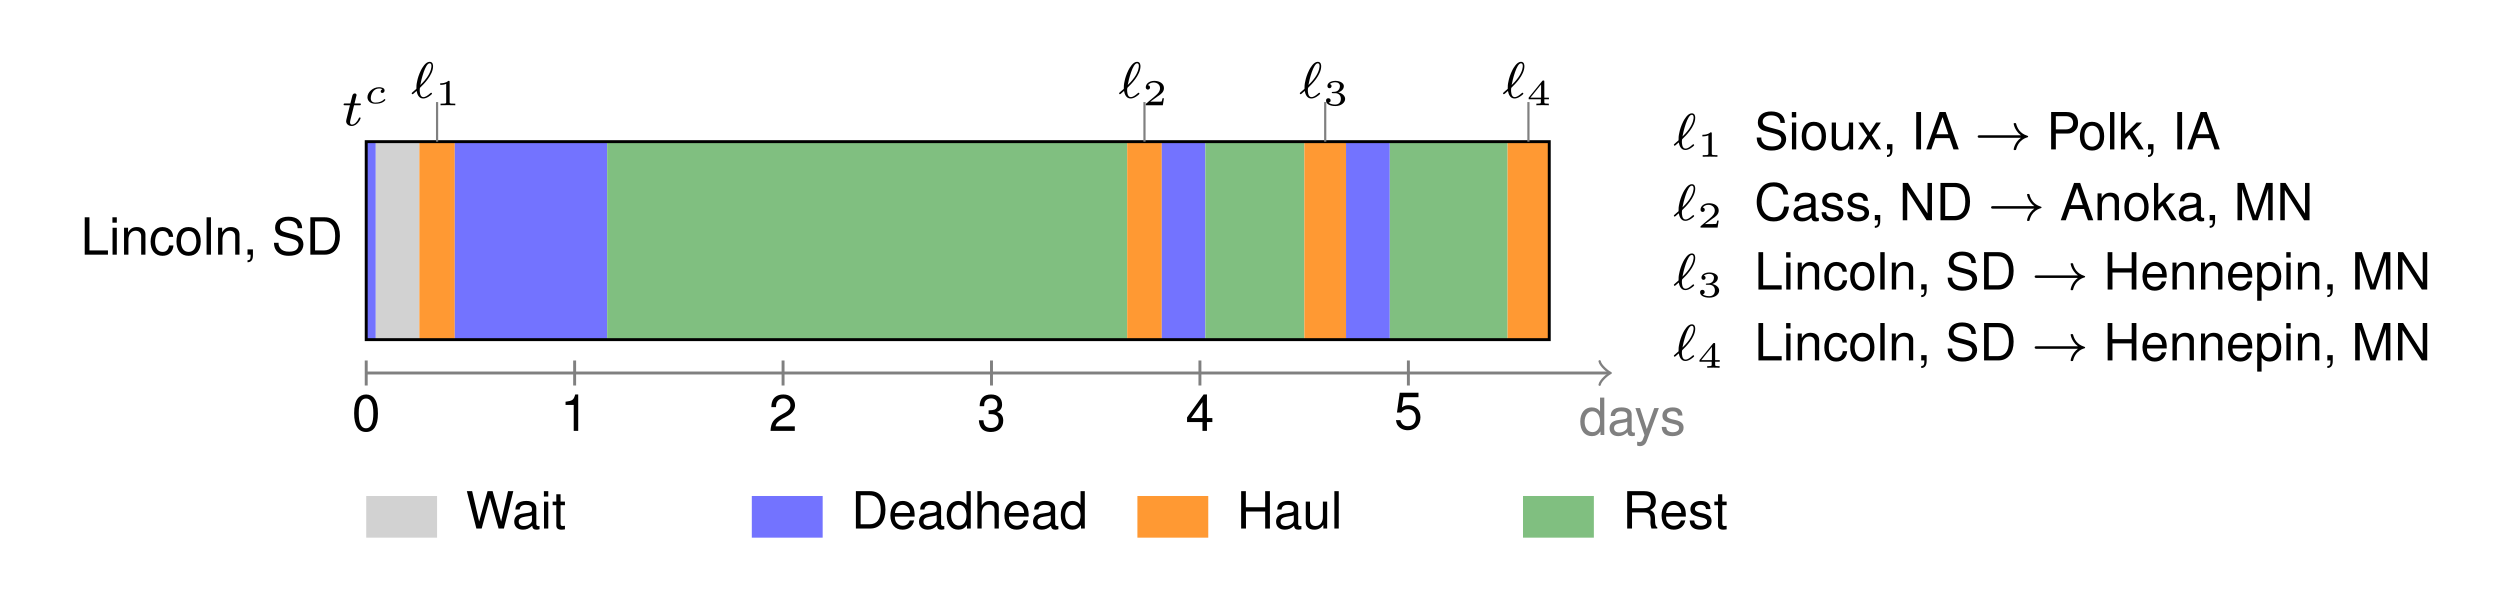
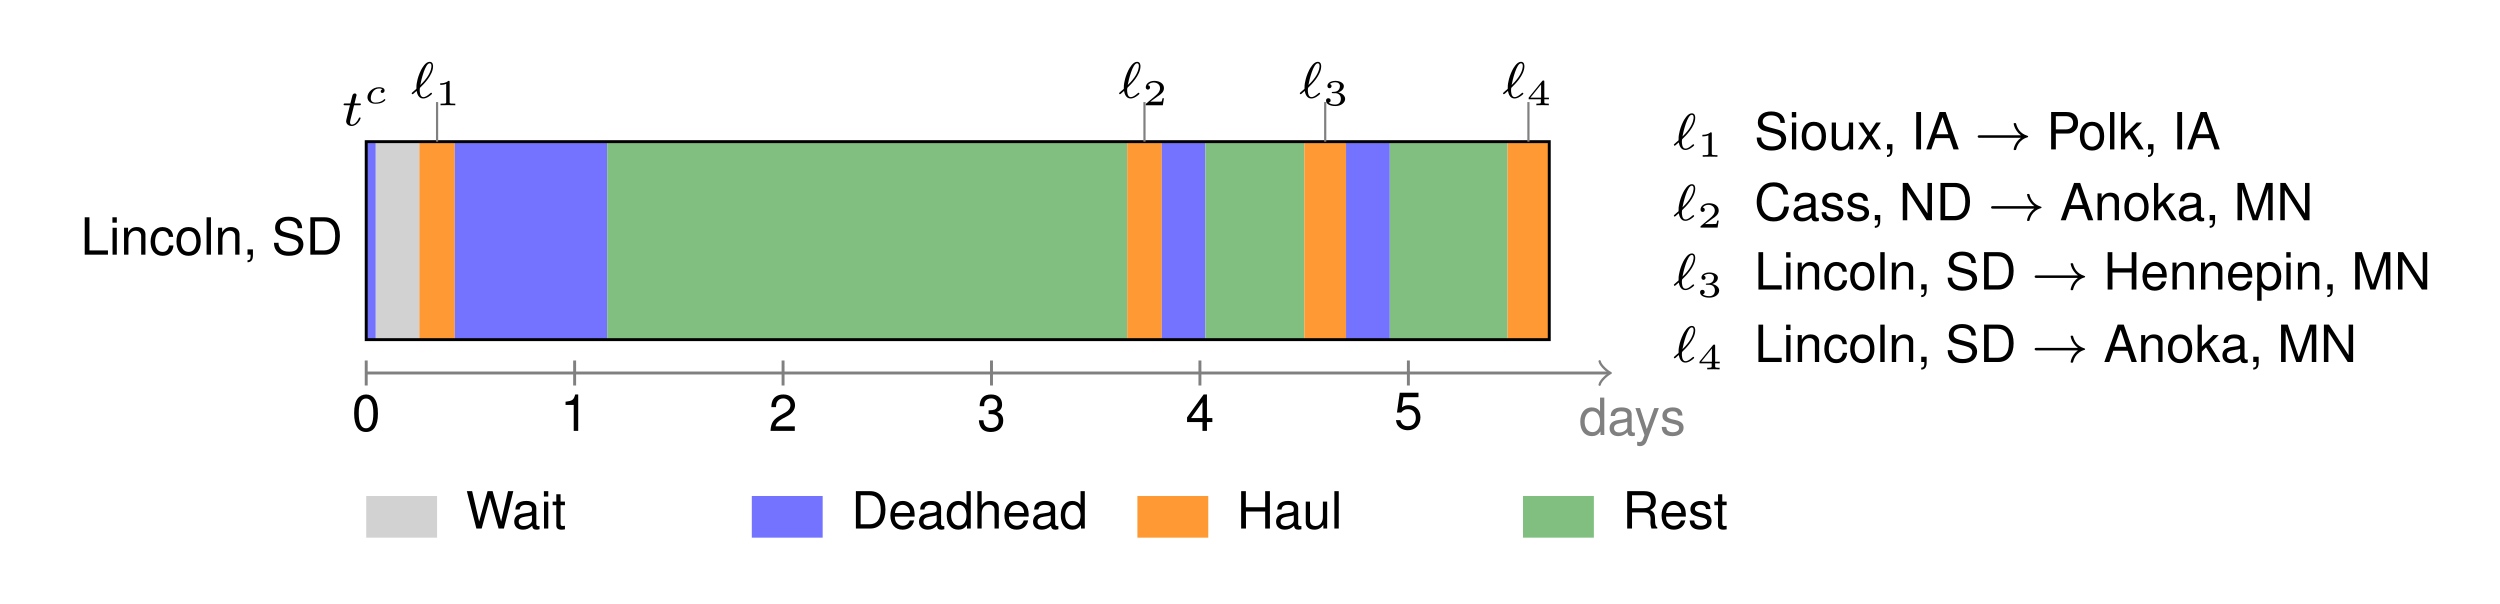
<svg xmlns="http://www.w3.org/2000/svg" xmlns:xlink="http://www.w3.org/1999/xlink" width="339.597pt" height="81.917pt" viewBox="0 0 339.597 81.917">
  <defs>
    <g>
      <g id="glyph-0-0">
        <path d="M 3.453 -5.078 L 2.875 -5.078 L 2.875 -3.188 C 2.625 -3.562 2.234 -3.75 1.75 -3.75 C 0.797 -3.75 0.188 -3 0.188 -1.828 C 0.188 -0.594 0.781 0.156 1.766 0.156 C 2.266 0.156 2.625 -0.031 2.938 -0.484 L 2.938 0 L 3.453 0 Z M 1.844 -3.219 C 2.469 -3.219 2.875 -2.656 2.875 -1.781 C 2.875 -0.938 2.469 -0.391 1.859 -0.391 C 1.219 -0.391 0.781 -0.953 0.781 -1.797 C 0.781 -2.641 1.219 -3.219 1.844 -3.219 Z M 1.844 -3.219 " />
      </g>
      <g id="glyph-0-1">
        <path d="M 3.734 -0.344 C 3.672 -0.328 3.641 -0.328 3.609 -0.328 C 3.406 -0.328 3.297 -0.438 3.297 -0.609 L 3.297 -2.766 C 3.297 -3.406 2.812 -3.75 1.922 -3.75 C 1.391 -3.75 0.953 -3.609 0.703 -3.328 C 0.531 -3.141 0.469 -2.938 0.453 -2.578 L 1.031 -2.578 C 1.094 -3.016 1.359 -3.219 1.891 -3.219 C 2.422 -3.219 2.703 -3.031 2.703 -2.672 L 2.703 -2.516 C 2.703 -2.281 2.562 -2.172 2.109 -2.125 C 1.281 -2.016 1.156 -1.984 0.938 -1.891 C 0.516 -1.719 0.297 -1.391 0.297 -0.922 C 0.297 -0.266 0.75 0.156 1.484 0.156 C 1.953 0.156 2.328 0 2.734 -0.375 C 2.781 0 2.953 0.156 3.328 0.156 C 3.453 0.156 3.547 0.141 3.734 0.094 Z M 2.703 -1.156 C 2.703 -0.953 2.656 -0.844 2.484 -0.672 C 2.25 -0.453 1.953 -0.344 1.609 -0.344 C 1.156 -0.344 0.906 -0.562 0.906 -0.938 C 0.906 -1.312 1.156 -1.516 1.781 -1.609 C 2.391 -1.688 2.516 -1.719 2.703 -1.812 Z M 2.703 -1.156 " />
      </g>
      <g id="glyph-0-2">
        <path d="M 2.703 -3.656 L 1.688 -0.812 L 0.766 -3.656 L 0.141 -3.656 L 1.375 0.016 L 1.156 0.594 C 1.062 0.844 0.922 0.953 0.688 0.953 C 0.594 0.953 0.5 0.938 0.375 0.906 L 0.375 1.422 C 0.5 1.484 0.609 1.516 0.766 1.516 C 0.953 1.516 1.156 1.453 1.312 1.344 C 1.484 1.219 1.594 1.062 1.703 0.766 L 3.328 -3.656 Z M 2.703 -3.656 " />
      </g>
      <g id="glyph-0-3">
        <path d="M 3.047 -2.641 C 3.047 -3.359 2.578 -3.75 1.734 -3.75 C 0.875 -3.75 0.328 -3.312 0.328 -2.641 C 0.328 -2.062 0.625 -1.797 1.484 -1.594 L 2.031 -1.453 C 2.438 -1.359 2.594 -1.219 2.594 -0.953 C 2.594 -0.609 2.25 -0.375 1.734 -0.375 C 1.422 -0.375 1.156 -0.469 1.016 -0.625 C 0.922 -0.719 0.891 -0.828 0.844 -1.094 L 0.234 -1.094 C 0.266 -0.25 0.734 0.156 1.688 0.156 C 2.609 0.156 3.203 -0.297 3.203 -1 C 3.203 -1.547 2.891 -1.844 2.172 -2.016 L 1.609 -2.141 C 1.141 -2.266 0.938 -2.406 0.938 -2.672 C 0.938 -3 1.234 -3.219 1.703 -3.219 C 2.172 -3.219 2.422 -3.016 2.438 -2.641 Z M 3.047 -2.641 " />
      </g>
      <g id="glyph-0-4">
        <path d="M 1.922 -4.938 C 1.453 -4.938 1.031 -4.734 0.781 -4.391 C 0.453 -3.969 0.297 -3.297 0.297 -2.391 C 0.297 -0.719 0.859 0.156 1.922 0.156 C 2.969 0.156 3.531 -0.719 3.531 -2.344 C 3.531 -3.312 3.375 -3.953 3.047 -4.391 C 2.797 -4.75 2.391 -4.938 1.922 -4.938 Z M 1.922 -4.391 C 2.578 -4.391 2.906 -3.734 2.906 -2.406 C 2.906 -1 2.578 -0.344 1.906 -0.344 C 1.25 -0.344 0.922 -1.031 0.922 -2.391 C 0.922 -3.734 1.25 -4.391 1.922 -4.391 Z M 1.922 -4.391 " />
      </g>
      <g id="glyph-0-5">
        <path d="M 1.812 -3.516 L 1.812 0 L 2.422 0 L 2.422 -4.938 L 2.016 -4.938 C 1.797 -4.188 1.656 -4.078 0.703 -3.953 L 0.703 -3.516 Z M 1.812 -3.516 " />
      </g>
      <g id="glyph-0-6">
        <path d="M 3.531 -0.609 L 0.922 -0.609 C 0.984 -1.016 1.219 -1.266 1.812 -1.625 L 2.516 -2 C 3.203 -2.375 3.562 -2.891 3.562 -3.484 C 3.562 -3.906 3.391 -4.281 3.094 -4.547 C 2.812 -4.812 2.453 -4.938 1.984 -4.938 C 1.359 -4.938 0.891 -4.719 0.609 -4.297 C 0.438 -4.031 0.359 -3.734 0.344 -3.219 L 0.969 -3.219 C 0.984 -3.562 1.031 -3.766 1.109 -3.922 C 1.266 -4.219 1.594 -4.406 1.953 -4.406 C 2.516 -4.406 2.938 -4 2.938 -3.484 C 2.938 -3.094 2.703 -2.75 2.266 -2.5 L 1.625 -2.141 C 0.594 -1.547 0.297 -1.094 0.234 0 L 3.531 0 Z M 3.531 -0.609 " />
      </g>
      <g id="glyph-0-7">
        <path d="M 1.547 -2.266 L 1.875 -2.266 C 2.547 -2.266 2.906 -1.969 2.906 -1.375 C 2.906 -0.75 2.516 -0.391 1.875 -0.391 C 1.203 -0.391 0.875 -0.719 0.844 -1.438 L 0.219 -1.438 C 0.25 -1.031 0.328 -0.781 0.438 -0.562 C 0.688 -0.078 1.172 0.156 1.859 0.156 C 2.875 0.156 3.531 -0.453 3.531 -1.375 C 3.531 -2 3.281 -2.359 2.688 -2.562 C 3.156 -2.734 3.375 -3.094 3.375 -3.578 C 3.375 -4.438 2.812 -4.938 1.875 -4.938 C 0.875 -4.938 0.344 -4.391 0.328 -3.344 L 0.938 -3.344 C 0.953 -3.641 0.969 -3.812 1.047 -3.969 C 1.188 -4.234 1.5 -4.406 1.875 -4.406 C 2.422 -4.406 2.75 -4.078 2.75 -3.562 C 2.75 -3.219 2.625 -3 2.359 -2.891 C 2.188 -2.828 1.969 -2.797 1.547 -2.781 Z M 1.547 -2.266 " />
      </g>
      <g id="glyph-0-8">
        <path d="M 2.281 -1.188 L 2.281 0 L 2.891 0 L 2.891 -1.188 L 3.625 -1.188 L 3.625 -1.734 L 2.891 -1.734 L 2.891 -4.938 L 2.438 -4.938 L 0.188 -1.828 L 0.188 -1.188 Z M 2.281 -1.734 L 0.734 -1.734 L 2.281 -3.891 Z M 2.281 -1.734 " />
      </g>
      <g id="glyph-0-9">
        <path d="M 3.312 -4.938 L 0.766 -4.938 L 0.391 -2.25 L 0.969 -2.25 C 1.25 -2.594 1.484 -2.703 1.875 -2.703 C 2.531 -2.703 2.953 -2.266 2.953 -1.531 C 2.953 -0.812 2.531 -0.391 1.875 -0.391 C 1.328 -0.391 1 -0.656 0.859 -1.219 L 0.25 -1.219 C 0.328 -0.812 0.391 -0.609 0.547 -0.438 C 0.828 -0.062 1.328 0.156 1.875 0.156 C 2.875 0.156 3.578 -0.562 3.578 -1.609 C 3.578 -2.578 2.922 -3.25 1.984 -3.25 C 1.625 -3.25 1.359 -3.156 1.062 -2.953 L 1.266 -4.328 L 3.312 -4.328 Z M 3.312 -4.938 " />
      </g>
      <g id="glyph-0-10">
        <path d="M 1.203 -5.078 L 0.562 -5.078 L 0.562 0 L 3.719 0 L 3.719 -0.578 L 1.203 -0.578 Z M 1.203 -5.078 " />
      </g>
      <g id="glyph-0-11">
        <path d="M 1.047 -3.656 L 0.469 -3.656 L 0.469 0 L 1.047 0 Z M 1.047 -5.078 L 0.453 -5.078 L 0.453 -4.344 L 1.047 -4.344 Z M 1.047 -5.078 " />
      </g>
      <g id="glyph-0-12">
        <path d="M 0.484 -3.656 L 0.484 0 L 1.078 0 L 1.078 -2.016 C 1.078 -2.766 1.469 -3.25 2.062 -3.25 C 2.516 -3.25 2.812 -2.969 2.812 -2.531 L 2.812 0 L 3.391 0 L 3.391 -2.766 C 3.391 -3.359 2.938 -3.75 2.234 -3.75 C 1.688 -3.75 1.344 -3.547 1.031 -3.031 L 1.031 -3.656 Z M 0.484 -3.656 " />
      </g>
      <g id="glyph-0-13">
        <path d="M 3.281 -2.422 C 3.25 -2.781 3.172 -3.016 3.031 -3.219 C 2.781 -3.547 2.344 -3.75 1.844 -3.75 C 0.859 -3.75 0.219 -2.969 0.219 -1.766 C 0.219 -0.578 0.844 0.156 1.828 0.156 C 2.703 0.156 3.25 -0.359 3.328 -1.25 L 2.734 -1.25 C 2.641 -0.672 2.344 -0.375 1.844 -0.375 C 1.203 -0.375 0.828 -0.906 0.828 -1.766 C 0.828 -2.672 1.203 -3.219 1.828 -3.219 C 2.328 -3.219 2.625 -2.938 2.703 -2.422 Z M 3.281 -2.422 " />
      </g>
      <g id="glyph-0-14">
        <path d="M 1.891 -3.75 C 0.875 -3.75 0.25 -3.031 0.25 -1.797 C 0.25 -0.578 0.859 0.156 1.906 0.156 C 2.922 0.156 3.547 -0.578 3.547 -1.766 C 3.547 -3.031 2.953 -3.75 1.891 -3.75 Z M 1.906 -3.219 C 2.562 -3.219 2.953 -2.688 2.953 -1.781 C 2.953 -0.922 2.547 -0.375 1.906 -0.375 C 1.25 -0.375 0.859 -0.906 0.859 -1.797 C 0.859 -2.672 1.25 -3.219 1.906 -3.219 Z M 1.906 -3.219 " />
      </g>
      <g id="glyph-0-15">
        <path d="M 1.062 -5.078 L 0.469 -5.078 L 0.469 0 L 1.062 0 Z M 1.062 -5.078 " />
      </g>
      <g id="glyph-0-16">
        <path d="M 0.609 -0.719 L 0.609 0 L 1.031 0 L 1.031 0.125 C 1.031 0.609 0.938 0.75 0.609 0.766 L 0.609 1.031 C 1.094 1.031 1.344 0.703 1.344 0.109 L 1.344 -0.719 Z M 0.609 -0.719 " />
      </g>
      <g id="glyph-0-17">
        <path d="M 4.156 -3.594 C 4.141 -4.578 3.469 -5.156 2.297 -5.156 C 1.172 -5.156 0.484 -4.594 0.484 -3.672 C 0.484 -3.047 0.812 -2.656 1.484 -2.484 L 2.75 -2.156 C 3.391 -1.984 3.672 -1.734 3.672 -1.328 C 3.672 -1.062 3.531 -0.781 3.312 -0.625 C 3.109 -0.484 2.797 -0.406 2.391 -0.406 C 1.828 -0.406 1.453 -0.547 1.219 -0.844 C 1.031 -1.062 0.938 -1.297 0.953 -1.609 L 0.328 -1.609 C 0.344 -1.156 0.438 -0.844 0.641 -0.562 C 0.984 -0.094 1.562 0.156 2.344 0.156 C 2.953 0.156 3.438 0.016 3.766 -0.234 C 4.109 -0.5 4.328 -0.953 4.328 -1.391 C 4.328 -2.016 3.938 -2.484 3.25 -2.672 L 1.969 -3.016 C 1.359 -3.172 1.141 -3.375 1.141 -3.766 C 1.141 -4.281 1.594 -4.625 2.266 -4.625 C 3.078 -4.625 3.531 -4.25 3.547 -3.594 Z M 4.156 -3.594 " />
      </g>
      <g id="glyph-0-18">
        <path d="M 0.625 0 L 2.578 0 C 3.859 0 4.641 -0.969 4.641 -2.547 C 4.641 -4.125 3.875 -5.078 2.578 -5.078 L 0.625 -5.078 Z M 1.266 -0.578 L 1.266 -4.516 L 2.469 -4.516 C 3.469 -4.516 4 -3.828 4 -2.531 C 4 -1.25 3.469 -0.578 2.469 -0.578 Z M 1.266 -0.578 " />
      </g>
      <g id="glyph-0-19">
        <path d="M 3.359 0 L 3.359 -3.656 L 2.781 -3.656 L 2.781 -1.578 C 2.781 -0.844 2.391 -0.344 1.781 -0.344 C 1.328 -0.344 1.031 -0.625 1.031 -1.062 L 1.031 -3.656 L 0.453 -3.656 L 0.453 -0.844 C 0.453 -0.234 0.906 0.156 1.609 0.156 C 2.156 0.156 2.5 -0.031 2.844 -0.516 L 2.844 0 Z M 3.359 0 " />
      </g>
      <g id="glyph-0-20">
        <path d="M 2.031 -1.891 L 3.266 -3.656 L 2.609 -3.656 L 1.734 -2.328 L 0.844 -3.656 L 0.188 -3.656 L 1.406 -1.859 L 0.125 0 L 0.781 0 L 1.703 -1.406 L 2.625 0 L 3.297 0 Z M 2.031 -1.891 " />
      </g>
      <g id="glyph-0-21">
        <path d="M 1.359 -5.078 L 0.703 -5.078 L 0.703 0 L 1.359 0 Z M 1.359 -5.078 " />
      </g>
      <g id="glyph-0-22">
        <path d="M 3.297 -1.531 L 3.828 0 L 4.547 0 L 2.766 -5.078 L 1.938 -5.078 L 0.125 0 L 0.812 0 L 1.344 -1.531 Z M 3.125 -2.062 L 1.5 -2.062 L 2.344 -4.391 Z M 3.125 -2.062 " />
      </g>
      <g id="glyph-0-23">
        <path d="M 1.281 -2.156 L 2.875 -2.156 C 3.281 -2.156 3.594 -2.266 3.859 -2.516 C 4.172 -2.797 4.297 -3.125 4.297 -3.594 C 4.297 -4.547 3.734 -5.078 2.734 -5.078 L 0.641 -5.078 L 0.641 0 L 1.281 0 Z M 1.281 -2.719 L 1.281 -4.516 L 2.641 -4.516 C 3.25 -4.516 3.625 -4.172 3.625 -3.609 C 3.625 -3.062 3.25 -2.719 2.641 -2.719 Z M 1.281 -2.719 " />
      </g>
      <g id="glyph-0-24">
        <path d="M 0.984 -5.078 L 0.406 -5.078 L 0.406 0 L 0.984 0 L 0.984 -1.422 L 1.547 -1.984 L 2.781 0 L 3.5 0 L 2 -2.391 L 3.281 -3.656 L 2.531 -3.656 L 0.984 -2.109 Z M 0.984 -5.078 " />
      </g>
      <g id="glyph-0-25">
        <path d="M 4.609 -3.5 C 4.406 -4.625 3.766 -5.156 2.656 -5.156 C 1.969 -5.156 1.422 -4.953 1.047 -4.531 C 0.578 -4.031 0.328 -3.297 0.328 -2.484 C 0.328 -1.641 0.594 -0.922 1.078 -0.438 C 1.469 -0.031 1.969 0.156 2.625 0.156 C 3.875 0.156 4.562 -0.516 4.719 -1.859 L 4.047 -1.859 C 4 -1.5 3.922 -1.266 3.812 -1.062 C 3.609 -0.641 3.172 -0.406 2.641 -0.406 C 1.625 -0.406 0.984 -1.219 0.984 -2.484 C 0.984 -3.797 1.594 -4.594 2.578 -4.594 C 2.984 -4.594 3.375 -4.469 3.578 -4.266 C 3.766 -4.094 3.875 -3.875 3.953 -3.5 Z M 4.609 -3.5 " />
      </g>
      <g id="glyph-0-26">
        <path d="M 4.5 -5.078 L 3.891 -5.078 L 3.891 -0.922 L 1.234 -5.078 L 0.531 -5.078 L 0.531 0 L 1.141 0 L 1.141 -4.125 L 3.766 0 L 4.5 0 Z M 4.5 -5.078 " />
      </g>
      <g id="glyph-0-27">
        <path d="M 3.266 0 L 4.688 -4.266 L 4.688 0 L 5.297 0 L 5.297 -5.078 L 4.406 -5.078 L 2.922 -0.656 L 1.422 -5.078 L 0.516 -5.078 L 0.516 0 L 1.141 0 L 1.141 -4.266 L 2.578 0 Z M 3.266 0 " />
      </g>
      <g id="glyph-0-28">
        <path d="M 3.844 -2.312 L 3.844 0 L 4.484 0 L 4.484 -5.078 L 3.844 -5.078 L 3.844 -2.891 L 1.219 -2.891 L 1.219 -5.078 L 0.578 -5.078 L 0.578 0 L 1.234 0 L 1.234 -2.312 Z M 3.844 -2.312 " />
      </g>
      <g id="glyph-0-29">
        <path d="M 3.578 -1.625 C 3.578 -2.188 3.531 -2.516 3.422 -2.797 C 3.188 -3.391 2.641 -3.75 1.953 -3.75 C 0.938 -3.75 0.281 -2.969 0.281 -1.781 C 0.281 -0.578 0.906 0.156 1.938 0.156 C 2.781 0.156 3.359 -0.312 3.5 -1.109 L 2.906 -1.109 C 2.75 -0.625 2.422 -0.375 1.953 -0.375 C 1.594 -0.375 1.281 -0.547 1.078 -0.844 C 0.938 -1.062 0.891 -1.266 0.891 -1.625 Z M 0.906 -2.109 C 0.953 -2.781 1.359 -3.219 1.938 -3.219 C 2.516 -3.219 2.953 -2.75 2.953 -2.141 C 2.953 -2.125 2.953 -2.125 2.953 -2.109 Z M 0.906 -2.109 " />
      </g>
      <g id="glyph-0-30">
        <path d="M 0.375 1.516 L 0.969 1.516 L 0.969 -0.391 C 1.266 0 1.609 0.156 2.078 0.156 C 3.031 0.156 3.641 -0.594 3.641 -1.766 C 3.641 -2.984 3.047 -3.75 2.078 -3.75 C 1.578 -3.75 1.188 -3.531 0.906 -3.094 L 0.906 -3.656 L 0.375 -3.656 Z M 1.984 -3.219 C 2.625 -3.219 3.031 -2.641 3.031 -1.781 C 3.031 -0.953 2.609 -0.391 1.984 -0.391 C 1.359 -0.391 0.969 -0.938 0.969 -1.797 C 0.969 -2.656 1.359 -3.219 1.984 -3.219 Z M 1.984 -3.219 " />
      </g>
      <g id="glyph-0-31">
        <path d="M 5.188 0 L 6.469 -5.078 L 5.75 -5.078 L 4.812 -0.953 L 3.656 -5.078 L 2.969 -5.078 L 1.828 -0.953 L 0.875 -5.078 L 0.156 -5.078 L 1.453 0 L 2.172 0 L 3.297 -4.172 L 4.469 0 Z M 5.188 0 " />
      </g>
      <g id="glyph-0-32">
        <path d="M 1.766 -3.656 L 1.172 -3.656 L 1.172 -4.656 L 0.594 -4.656 L 0.594 -3.656 L 0.094 -3.656 L 0.094 -3.172 L 0.594 -3.172 L 0.594 -0.422 C 0.594 -0.047 0.844 0.156 1.297 0.156 C 1.438 0.156 1.578 0.141 1.766 0.109 L 1.766 -0.375 C 1.688 -0.359 1.609 -0.344 1.484 -0.344 C 1.234 -0.344 1.172 -0.422 1.172 -0.672 L 1.172 -3.172 L 1.766 -3.172 Z M 1.766 -3.656 " />
      </g>
      <g id="glyph-0-33">
        <path d="M 0.484 -5.078 L 0.484 0 L 1.062 0 L 1.062 -2.016 C 1.062 -2.766 1.453 -3.25 2.062 -3.25 C 2.25 -3.25 2.438 -3.188 2.578 -3.078 C 2.734 -2.969 2.812 -2.781 2.812 -2.531 L 2.812 0 L 3.391 0 L 3.391 -2.766 C 3.391 -3.375 2.953 -3.75 2.234 -3.75 C 1.719 -3.75 1.406 -3.594 1.062 -3.156 L 1.062 -5.078 Z M 0.484 -5.078 " />
      </g>
      <g id="glyph-0-34">
        <path d="M 1.297 -2.188 L 2.969 -2.188 C 3.547 -2.188 3.812 -1.906 3.812 -1.281 L 3.797 -0.828 C 3.797 -0.516 3.859 -0.203 3.938 0 L 4.734 0 L 4.734 -0.156 C 4.484 -0.328 4.438 -0.516 4.422 -1.188 C 4.422 -2.016 4.281 -2.266 3.734 -2.516 C 4.312 -2.781 4.531 -3.141 4.531 -3.719 C 4.531 -4.594 3.984 -5.078 2.984 -5.078 L 0.641 -5.078 L 0.641 0 L 1.297 0 Z M 1.297 -2.766 L 1.297 -4.516 L 2.859 -4.516 C 3.219 -4.516 3.438 -4.453 3.594 -4.312 C 3.766 -4.172 3.859 -3.938 3.859 -3.625 C 3.859 -3.031 3.547 -2.766 2.859 -2.766 Z M 1.297 -2.766 " />
      </g>
      <g id="glyph-1-0">
        <path d="M 1.719 -2.75 L 2.422 -2.75 C 2.562 -2.75 2.641 -2.75 2.641 -2.906 C 2.641 -3 2.562 -3 2.438 -3 L 1.781 -3 L 2.031 -4.031 C 2.047 -4.062 2.062 -4.109 2.062 -4.125 C 2.062 -4.266 1.953 -4.359 1.812 -4.359 C 1.641 -4.359 1.547 -4.234 1.484 -4.062 C 1.438 -3.875 1.531 -4.219 1.219 -3 L 0.516 -3 C 0.391 -3 0.297 -3 0.297 -2.844 C 0.297 -2.75 0.375 -2.75 0.5 -2.75 L 1.156 -2.75 L 0.75 -1.109 C 0.703 -0.938 0.641 -0.688 0.641 -0.594 C 0.641 -0.188 1 0.062 1.391 0.062 C 2.172 0.062 2.609 -0.906 2.609 -1 C 2.609 -1.094 2.516 -1.094 2.5 -1.094 C 2.406 -1.094 2.406 -1.078 2.344 -0.953 C 2.156 -0.516 1.797 -0.125 1.422 -0.125 C 1.266 -0.125 1.172 -0.219 1.172 -0.469 C 1.172 -0.531 1.203 -0.688 1.219 -0.75 Z M 1.719 -2.75 " />
      </g>
      <g id="glyph-1-1">
        <path d="M 0.828 -0.953 C 0.906 -0.5 1.125 0.078 1.719 0.078 C 1.938 0.078 2.188 0 2.453 -0.172 C 2.562 -0.234 2.922 -0.5 2.922 -0.578 C 2.922 -0.625 2.875 -0.703 2.812 -0.703 C 2.781 -0.703 2.766 -0.703 2.656 -0.609 C 2.359 -0.344 2.047 -0.109 1.734 -0.109 C 1.25 -0.109 1.25 -0.922 1.25 -1.062 C 1.25 -1.156 1.25 -1.156 1.266 -1.297 C 1.281 -1.359 1.281 -1.375 1.359 -1.453 C 1.734 -1.812 3.062 -3.094 3.062 -4.297 C 3.062 -4.406 3.062 -4.906 2.594 -4.906 C 2.016 -4.906 1.547 -4 1.438 -3.797 C 1.141 -3.203 0.969 -2.641 0.906 -2.281 C 0.797 -1.812 0.797 -1.578 0.797 -1.234 C 0.75 -1.188 0.344 -0.828 0.281 -0.781 C 0.172 -0.672 0.156 -0.672 0.156 -0.625 C 0.156 -0.578 0.219 -0.5 0.281 -0.5 C 0.328 -0.5 0.516 -0.672 0.562 -0.719 Z M 1.328 -1.75 C 1.453 -2.453 2 -4.703 2.594 -4.703 C 2.75 -4.703 2.844 -4.594 2.844 -4.344 C 2.844 -4.266 2.844 -3.641 2.234 -2.781 C 1.875 -2.281 1.5 -1.906 1.328 -1.75 Z M 1.328 -1.75 " />
      </g>
      <g id="glyph-2-0">
        <path d="M 2.562 -1.922 C 2.469 -1.891 2.328 -1.781 2.328 -1.625 C 2.328 -1.484 2.422 -1.422 2.547 -1.422 C 2.672 -1.422 2.859 -1.516 2.859 -1.766 C 2.859 -2.125 2.375 -2.203 2.109 -2.203 C 1.266 -2.203 0.531 -1.516 0.531 -0.844 C 0.531 -0.422 0.844 0.047 1.594 0.047 C 1.688 0.047 2.094 0.047 2.422 -0.078 C 2.766 -0.203 2.969 -0.438 2.969 -0.484 C 2.969 -0.531 2.891 -0.594 2.859 -0.594 C 2.828 -0.594 2.828 -0.594 2.75 -0.516 C 2.516 -0.266 2.109 -0.109 1.609 -0.109 C 1.188 -0.109 0.984 -0.344 0.984 -0.688 C 0.984 -1.203 1.312 -2.031 2.109 -2.031 C 2.156 -2.031 2.406 -2.031 2.562 -1.922 Z M 2.562 -1.922 " />
      </g>
      <g id="glyph-3-0">
        <path d="M 1.984 -3.156 C 1.984 -3.312 1.969 -3.312 1.797 -3.312 C 1.453 -2.984 0.891 -2.984 0.797 -2.984 L 0.703 -2.984 L 0.703 -2.766 L 0.797 -2.766 C 0.906 -2.766 1.234 -2.781 1.516 -2.906 L 1.516 -0.422 C 1.516 -0.266 1.516 -0.219 1 -0.219 L 0.75 -0.219 L 0.75 0 C 1.016 -0.016 1.453 -0.016 1.75 -0.016 C 2.031 -0.016 2.484 -0.016 2.75 0 L 2.75 -0.219 L 2.5 -0.219 C 1.984 -0.219 1.984 -0.266 1.984 -0.422 Z M 1.984 -3.156 " />
      </g>
      <g id="glyph-3-1">
        <path d="M 2.922 -0.953 L 2.719 -0.953 C 2.703 -0.859 2.656 -0.562 2.578 -0.5 C 2.531 -0.484 2.109 -0.484 2.047 -0.484 L 1.062 -0.484 C 1.391 -0.719 1.766 -1 2.062 -1.203 C 2.516 -1.5 2.922 -1.797 2.922 -2.328 C 2.922 -2.953 2.328 -3.312 1.609 -3.312 C 0.938 -3.312 0.453 -2.922 0.453 -2.438 C 0.453 -2.172 0.672 -2.125 0.734 -2.125 C 0.875 -2.125 1.031 -2.219 1.031 -2.422 C 1.031 -2.609 0.906 -2.703 0.75 -2.719 C 0.891 -2.938 1.172 -3.094 1.516 -3.094 C 2 -3.094 2.391 -2.797 2.391 -2.312 C 2.391 -1.891 2.109 -1.578 1.719 -1.25 L 0.516 -0.234 C 0.469 -0.188 0.453 -0.188 0.453 -0.156 L 0.453 0 L 2.766 0 Z M 2.922 -0.953 " />
      </g>
      <g id="glyph-3-2">
        <path d="M 1.641 -1.641 C 2.094 -1.641 2.406 -1.359 2.406 -0.875 C 2.406 -0.359 2.094 -0.094 1.641 -0.094 C 1.594 -0.094 1 -0.094 0.75 -0.359 C 0.953 -0.375 1.016 -0.531 1.016 -0.656 C 1.016 -0.844 0.875 -0.953 0.703 -0.953 C 0.547 -0.953 0.391 -0.859 0.391 -0.641 C 0.391 -0.125 0.984 0.109 1.656 0.109 C 2.469 0.109 2.984 -0.375 2.984 -0.859 C 2.984 -1.266 2.625 -1.625 2.047 -1.75 C 2.641 -1.938 2.812 -2.328 2.812 -2.594 C 2.812 -3 2.297 -3.312 1.672 -3.312 C 1.062 -3.312 0.578 -3.047 0.578 -2.609 C 0.578 -2.375 0.766 -2.312 0.859 -2.312 C 1 -2.312 1.141 -2.422 1.141 -2.594 C 1.141 -2.703 1.078 -2.844 0.906 -2.875 C 1.109 -3.109 1.562 -3.125 1.656 -3.125 C 2.016 -3.125 2.281 -2.938 2.281 -2.594 C 2.281 -2.312 2.094 -1.859 1.562 -1.828 C 1.438 -1.828 1.406 -1.812 1.281 -1.812 C 1.234 -1.812 1.172 -1.797 1.172 -1.734 C 1.172 -1.641 1.219 -1.641 1.312 -1.641 Z M 1.641 -1.641 " />
      </g>
      <g id="glyph-3-3">
        <path d="M 3.062 -0.812 L 3.062 -1.031 L 2.438 -1.031 L 2.438 -3.219 C 2.438 -3.328 2.438 -3.359 2.312 -3.359 C 2.219 -3.359 2.203 -3.359 2.156 -3.297 L 0.312 -1.031 L 0.312 -0.812 L 1.969 -0.812 L 1.969 -0.422 C 1.969 -0.266 1.969 -0.219 1.531 -0.219 L 1.359 -0.219 L 1.359 0 C 1.594 -0.016 1.922 -0.016 2.203 -0.016 C 2.5 -0.016 2.812 -0.016 3.047 0 L 3.047 -0.219 L 2.875 -0.219 C 2.438 -0.219 2.438 -0.266 2.438 -0.422 L 2.438 -0.812 Z M 2 -2.828 L 2 -1.031 L 0.547 -1.031 Z M 2 -2.828 " />
      </g>
      <g id="glyph-4-0">
        <path d="M 6.406 -1.578 C 5.531 -0.938 5.422 -0.016 5.422 -0.016 C 5.422 0.094 5.484 0.094 5.578 0.094 C 5.703 0.094 5.734 0.094 5.766 -0.031 C 5.812 -0.203 5.922 -0.641 6.281 -1.031 C 6.688 -1.453 7.031 -1.562 7.328 -1.656 C 7.359 -1.672 7.391 -1.703 7.391 -1.734 C 7.391 -1.812 7.359 -1.828 7.266 -1.859 C 6.266 -2.172 5.906 -2.891 5.75 -3.5 C 5.734 -3.578 5.672 -3.578 5.578 -3.578 C 5.484 -3.578 5.422 -3.578 5.422 -3.484 C 5.422 -3.469 5.484 -3 5.828 -2.516 C 5.984 -2.281 6.188 -2.078 6.406 -1.922 L 0.812 -1.922 C 0.703 -1.922 0.531 -1.922 0.531 -1.75 C 0.531 -1.578 0.703 -1.578 0.812 -1.578 Z M 6.406 -1.578 " />
      </g>
    </g>
  </defs>
  <path fill-rule="nonzero" fill="rgb(45%, 45%, 100%)" fill-opacity="1" d="M 49.746 46.137 L 49.746 19.242 L 51.047 19.242 L 51.047 46.137 Z M 49.746 46.137 " />
  <path fill-rule="nonzero" fill="rgb(82.5%, 82.5%, 82.5%)" fill-opacity="1" d="M 51.047 46.137 L 51.047 19.242 L 56.965 19.242 L 56.965 46.137 Z M 51.047 46.137 " />
  <path fill-rule="nonzero" fill="rgb(100%, 59.999%, 20%)" fill-opacity="1" d="M 56.965 46.137 L 56.965 19.242 L 61.777 19.242 L 61.777 46.137 Z M 56.965 46.137 " />
  <path fill-rule="nonzero" fill="rgb(45%, 45%, 100%)" fill-opacity="1" d="M 61.777 46.137 L 61.777 19.242 L 82.477 19.242 L 82.477 46.137 Z M 61.777 46.137 " />
  <path fill-rule="nonzero" fill="rgb(50%, 75%, 50%)" fill-opacity="1" d="M 82.477 46.137 L 82.477 19.242 L 153.117 19.242 L 153.117 46.137 Z M 82.477 46.137 " />
  <path fill-rule="nonzero" fill="rgb(100%, 59.999%, 20%)" fill-opacity="1" d="M 153.117 46.137 L 153.117 19.242 L 157.816 19.242 L 157.816 46.137 Z M 153.117 46.137 " />
  <path fill-rule="nonzero" fill="rgb(45%, 45%, 100%)" fill-opacity="1" d="M 157.816 46.137 L 157.816 19.242 L 163.734 19.242 L 163.734 46.137 Z M 157.816 46.137 " />
  <path fill-rule="nonzero" fill="rgb(50%, 75%, 50%)" fill-opacity="1" d="M 163.734 46.137 L 163.734 19.242 L 177.184 19.242 L 177.184 46.137 Z M 163.734 46.137 " />
  <path fill-rule="nonzero" fill="rgb(100%, 59.999%, 20%)" fill-opacity="1" d="M 177.184 46.137 L 177.184 19.242 L 182.844 19.242 L 182.844 46.137 Z M 177.184 46.137 " />
  <path fill-rule="nonzero" fill="rgb(45%, 45%, 100%)" fill-opacity="1" d="M 182.844 46.137 L 182.844 19.242 L 188.789 19.242 L 188.789 46.137 Z M 182.844 46.137 " />
  <path fill-rule="nonzero" fill="rgb(50%, 75%, 50%)" fill-opacity="1" d="M 188.789 46.137 L 188.789 19.242 L 204.789 19.242 L 204.789 46.137 Z M 188.789 46.137 " />
  <path fill-rule="nonzero" fill="rgb(100%, 59.999%, 20%)" fill-opacity="1" d="M 204.789 46.137 L 204.789 19.242 L 210.449 19.242 L 210.449 46.137 Z M 204.789 46.137 " />
  <path fill="none" stroke-width="0.399" stroke-linecap="butt" stroke-linejoin="miter" stroke="rgb(0%, 0%, 0%)" stroke-opacity="1" stroke-miterlimit="10" d="M 0.001 0.002 L 0.001 26.928 L 160.895 26.928 L 160.895 0.002 Z M 0.001 0.002 " transform="matrix(0.998815, 0, 0, -0.998815, 49.74497, 46.13835)" />
  <path fill="none" stroke-width="0.399" stroke-linecap="butt" stroke-linejoin="miter" stroke="rgb(50.194%, 50.194%, 50.194%)" stroke-opacity="1" stroke-miterlimit="10" d="M 0.001 -4.535 L 168.944 -4.535 " transform="matrix(0.998815, 0, 0, -0.998815, 49.74497, 46.13835)" />
  <path fill="none" stroke-width="0.319" stroke-linecap="round" stroke-linejoin="round" stroke="rgb(50.194%, 50.194%, 50.194%)" stroke-opacity="1" stroke-miterlimit="10" d="M -1.195 1.592 C -1.098 0.998 0.001 0.098 0.299 0.001 C 0.001 -0.101 -1.098 -0.997 -1.195 -1.595 " transform="matrix(0.998815, 0, 0, -0.998815, 218.4869, 50.66856)" />
  <g fill="rgb(50.194%, 50.194%, 50.194%)" fill-opacity="1">
    <use xlink:href="#glyph-0-0" x="214.473" y="59.09" />
    <use xlink:href="#glyph-0-1" x="218.346" y="59.09" />
  </g>
  <g fill="rgb(50.194%, 50.194%, 50.194%)" fill-opacity="1">
    <use xlink:href="#glyph-0-2" x="222.01" y="59.09" />
    <use xlink:href="#glyph-0-3" x="225.493" y="59.09" />
  </g>
  <path fill="none" stroke-width="0.399" stroke-linecap="butt" stroke-linejoin="miter" stroke="rgb(50.194%, 50.194%, 50.194%)" stroke-opacity="1" stroke-miterlimit="10" d="M 0.001 -2.834 L 0.001 -6.236 " transform="matrix(0.998815, 0, 0, -0.998815, 49.74497, 46.13835)" />
  <g fill="rgb(0%, 0%, 0%)" fill-opacity="1">
    <use xlink:href="#glyph-0-4" x="47.808" y="58.524" />
  </g>
  <path fill="none" stroke-width="0.399" stroke-linecap="butt" stroke-linejoin="miter" stroke="rgb(50.194%, 50.194%, 50.194%)" stroke-opacity="1" stroke-miterlimit="10" d="M 28.347 -2.834 L 28.347 -6.236 " transform="matrix(0.998815, 0, 0, -0.998815, 49.74497, 46.13835)" />
  <g fill="rgb(0%, 0%, 0%)" fill-opacity="1">
    <use xlink:href="#glyph-0-5" x="76.121" y="58.524" />
  </g>
  <path fill="none" stroke-width="0.399" stroke-linecap="butt" stroke-linejoin="miter" stroke="rgb(50.194%, 50.194%, 50.194%)" stroke-opacity="1" stroke-miterlimit="10" d="M 56.693 -2.834 L 56.693 -6.236 " transform="matrix(0.998815, 0, 0, -0.998815, 49.74497, 46.13835)" />
  <g fill="rgb(0%, 0%, 0%)" fill-opacity="1">
    <use xlink:href="#glyph-0-6" x="104.434" y="58.524" />
  </g>
  <path fill="none" stroke-width="0.399" stroke-linecap="butt" stroke-linejoin="miter" stroke="rgb(50.194%, 50.194%, 50.194%)" stroke-opacity="1" stroke-miterlimit="10" d="M 85.039 -2.834 L 85.039 -6.236 " transform="matrix(0.998815, 0, 0, -0.998815, 49.74497, 46.13835)" />
  <g fill="rgb(0%, 0%, 0%)" fill-opacity="1">
    <use xlink:href="#glyph-0-7" x="132.746" y="58.524" />
  </g>
  <path fill="none" stroke-width="0.399" stroke-linecap="butt" stroke-linejoin="miter" stroke="rgb(50.194%, 50.194%, 50.194%)" stroke-opacity="1" stroke-miterlimit="10" d="M 113.386 -2.834 L 113.386 -6.236 " transform="matrix(0.998815, 0, 0, -0.998815, 49.74497, 46.13835)" />
  <g fill="rgb(0%, 0%, 0%)" fill-opacity="1">
    <use xlink:href="#glyph-0-8" x="161.06" y="58.524" />
  </g>
  <path fill="none" stroke-width="0.399" stroke-linecap="butt" stroke-linejoin="miter" stroke="rgb(50.194%, 50.194%, 50.194%)" stroke-opacity="1" stroke-miterlimit="10" d="M 141.736 -2.834 L 141.736 -6.236 " transform="matrix(0.998815, 0, 0, -0.998815, 49.74497, 46.13835)" />
  <g fill="rgb(0%, 0%, 0%)" fill-opacity="1">
    <use xlink:href="#glyph-0-9" x="189.372" y="58.287" />
  </g>
  <g fill="rgb(0%, 0%, 0%)" fill-opacity="1">
    <use xlink:href="#glyph-1-0" x="46.377" y="17.052" />
  </g>
  <g fill="rgb(0%, 0%, 0%)" fill-opacity="1">
    <use xlink:href="#glyph-2-0" x="49.383" y="14.048" />
  </g>
  <g fill="rgb(0%, 0%, 0%)" fill-opacity="1">
    <use xlink:href="#glyph-0-10" x="10.946" y="34.594" />
    <use xlink:href="#glyph-0-11" x="14.819" y="34.594" />
    <use xlink:href="#glyph-0-12" x="16.365" y="34.594" />
    <use xlink:href="#glyph-0-13" x="20.238" y="34.594" />
    <use xlink:href="#glyph-0-14" x="23.721" y="34.594" />
    <use xlink:href="#glyph-0-15" x="27.594" y="34.594" />
    <use xlink:href="#glyph-0-12" x="29.14" y="34.594" />
    <use xlink:href="#glyph-0-16" x="33.013" y="34.594" />
  </g>
  <g fill="rgb(0%, 0%, 0%)" fill-opacity="1">
    <use xlink:href="#glyph-0-17" x="36.886" y="34.594" />
    <use xlink:href="#glyph-0-18" x="41.532" y="34.594" />
  </g>
  <g fill="rgb(0%, 0%, 0%)" fill-opacity="1">
    <use xlink:href="#glyph-1-1" x="227.214" y="20.296" />
  </g>
  <g fill="rgb(0%, 0%, 0%)" fill-opacity="1">
    <use xlink:href="#glyph-3-0" x="230.545" y="21.291" />
  </g>
  <g fill="rgb(0%, 0%, 0%)" fill-opacity="1">
    <use xlink:href="#glyph-0-17" x="238.301" y="20.296" />
    <use xlink:href="#glyph-0-11" x="242.947" y="20.296" />
    <use xlink:href="#glyph-0-14" x="244.494" y="20.296" />
    <use xlink:href="#glyph-0-19" x="248.366" y="20.296" />
    <use xlink:href="#glyph-0-20" x="252.239" y="20.296" />
    <use xlink:href="#glyph-0-16" x="255.722" y="20.296" />
  </g>
  <g fill="rgb(0%, 0%, 0%)" fill-opacity="1">
    <use xlink:href="#glyph-0-21" x="259.595" y="20.296" />
    <use xlink:href="#glyph-0-22" x="261.531" y="20.296" />
  </g>
  <g fill="rgb(0%, 0%, 0%)" fill-opacity="1">
    <use xlink:href="#glyph-4-0" x="268.114" y="20.296" />
  </g>
  <g fill="rgb(0%, 0%, 0%)" fill-opacity="1">
    <use xlink:href="#glyph-0-23" x="277.983" y="20.296" />
  </g>
  <g fill="rgb(0%, 0%, 0%)" fill-opacity="1">
    <use xlink:href="#glyph-0-14" x="282.281" y="20.296" />
    <use xlink:href="#glyph-0-15" x="286.154" y="20.296" />
    <use xlink:href="#glyph-0-24" x="287.7" y="20.296" />
    <use xlink:href="#glyph-0-16" x="291.183" y="20.296" />
  </g>
  <g fill="rgb(0%, 0%, 0%)" fill-opacity="1">
    <use xlink:href="#glyph-0-21" x="295.056" y="20.296" />
    <use xlink:href="#glyph-0-22" x="296.992" y="20.296" />
  </g>
  <g fill="rgb(0%, 0%, 0%)" fill-opacity="1">
    <use xlink:href="#glyph-1-1" x="227.214" y="29.923" />
  </g>
  <g fill="rgb(0%, 0%, 0%)" fill-opacity="1">
    <use xlink:href="#glyph-3-1" x="230.545" y="30.917" />
  </g>
  <g fill="rgb(0%, 0%, 0%)" fill-opacity="1">
    <use xlink:href="#glyph-0-25" x="238.301" y="29.923" />
    <use xlink:href="#glyph-0-1" x="243.33" y="29.923" />
    <use xlink:href="#glyph-0-3" x="247.203" y="29.923" />
    <use xlink:href="#glyph-0-3" x="250.686" y="29.923" />
  </g>
  <g fill="rgb(0%, 0%, 0%)" fill-opacity="1">
    <use xlink:href="#glyph-0-16" x="254.064" y="29.923" />
  </g>
  <g fill="rgb(0%, 0%, 0%)" fill-opacity="1">
    <use xlink:href="#glyph-0-26" x="257.937" y="29.923" />
    <use xlink:href="#glyph-0-18" x="262.966" y="29.923" />
  </g>
  <g fill="rgb(0%, 0%, 0%)" fill-opacity="1">
    <use xlink:href="#glyph-4-0" x="269.932" y="29.923" />
  </g>
  <g fill="rgb(0%, 0%, 0%)" fill-opacity="1">
    <use xlink:href="#glyph-0-22" x="279.801" y="29.923" />
    <use xlink:href="#glyph-0-12" x="284.447" y="29.923" />
    <use xlink:href="#glyph-0-14" x="288.32" y="29.923" />
    <use xlink:href="#glyph-0-24" x="292.193" y="29.923" />
    <use xlink:href="#glyph-0-1" x="295.675" y="29.923" />
    <use xlink:href="#glyph-0-16" x="299.548" y="29.923" />
  </g>
  <g fill="rgb(0%, 0%, 0%)" fill-opacity="1">
    <use xlink:href="#glyph-0-27" x="303.421" y="29.923" />
    <use xlink:href="#glyph-0-26" x="309.223" y="29.923" />
  </g>
  <g fill="rgb(0%, 0%, 0%)" fill-opacity="1">
    <use xlink:href="#glyph-1-1" x="227.214" y="39.331" />
  </g>
  <g fill="rgb(0%, 0%, 0%)" fill-opacity="1">
    <use xlink:href="#glyph-3-2" x="230.545" y="40.326" />
  </g>
  <g fill="rgb(0%, 0%, 0%)" fill-opacity="1">
    <use xlink:href="#glyph-0-10" x="238.301" y="39.331" />
    <use xlink:href="#glyph-0-11" x="242.174" y="39.331" />
    <use xlink:href="#glyph-0-12" x="243.72" y="39.331" />
    <use xlink:href="#glyph-0-13" x="247.593" y="39.331" />
    <use xlink:href="#glyph-0-14" x="251.076" y="39.331" />
    <use xlink:href="#glyph-0-15" x="254.949" y="39.331" />
    <use xlink:href="#glyph-0-12" x="256.495" y="39.331" />
    <use xlink:href="#glyph-0-16" x="260.368" y="39.331" />
  </g>
  <g fill="rgb(0%, 0%, 0%)" fill-opacity="1">
    <use xlink:href="#glyph-0-17" x="264.241" y="39.331" />
    <use xlink:href="#glyph-0-18" x="268.887" y="39.331" />
  </g>
  <g fill="rgb(0%, 0%, 0%)" fill-opacity="1">
    <use xlink:href="#glyph-4-0" x="275.853" y="39.331" />
  </g>
  <g fill="rgb(0%, 0%, 0%)" fill-opacity="1">
    <use xlink:href="#glyph-0-28" x="285.722" y="39.331" />
    <use xlink:href="#glyph-0-29" x="290.751" y="39.331" />
    <use xlink:href="#glyph-0-12" x="294.624" y="39.331" />
    <use xlink:href="#glyph-0-12" x="298.497" y="39.331" />
    <use xlink:href="#glyph-0-29" x="302.37" y="39.331" />
    <use xlink:href="#glyph-0-30" x="306.242" y="39.331" />
    <use xlink:href="#glyph-0-11" x="310.115" y="39.331" />
    <use xlink:href="#glyph-0-12" x="311.662" y="39.331" />
    <use xlink:href="#glyph-0-16" x="315.534" y="39.331" />
  </g>
  <g fill="rgb(0%, 0%, 0%)" fill-opacity="1">
    <use xlink:href="#glyph-0-27" x="319.407" y="39.331" />
    <use xlink:href="#glyph-0-26" x="325.21" y="39.331" />
  </g>
  <g fill="rgb(0%, 0%, 0%)" fill-opacity="1">
-     <use xlink:href="#glyph-1-1" x="227.214" y="48.958" />
-   </g>
-   <g fill="rgb(0%, 0%, 0%)" fill-opacity="1">
-     <use xlink:href="#glyph-3-3" x="230.545" y="49.953" />
-   </g>
-   <g fill="rgb(0%, 0%, 0%)" fill-opacity="1">
-     <use xlink:href="#glyph-0-10" x="238.301" y="48.958" />
-     <use xlink:href="#glyph-0-11" x="242.174" y="48.958" />
-     <use xlink:href="#glyph-0-12" x="243.72" y="48.958" />
-     <use xlink:href="#glyph-0-13" x="247.593" y="48.958" />
-     <use xlink:href="#glyph-0-14" x="251.076" y="48.958" />
-     <use xlink:href="#glyph-0-15" x="254.949" y="48.958" />
-     <use xlink:href="#glyph-0-12" x="256.495" y="48.958" />
-     <use xlink:href="#glyph-0-16" x="260.368" y="48.958" />
-   </g>
-   <g fill="rgb(0%, 0%, 0%)" fill-opacity="1">
-     <use xlink:href="#glyph-0-17" x="264.241" y="48.958" />
-     <use xlink:href="#glyph-0-18" x="268.887" y="48.958" />
-   </g>
-   <g fill="rgb(0%, 0%, 0%)" fill-opacity="1">
-     <use xlink:href="#glyph-4-0" x="275.853" y="48.958" />
-   </g>
-   <g fill="rgb(0%, 0%, 0%)" fill-opacity="1">
-     <use xlink:href="#glyph-0-28" x="285.722" y="48.958" />
-     <use xlink:href="#glyph-0-29" x="290.751" y="48.958" />
-     <use xlink:href="#glyph-0-12" x="294.624" y="48.958" />
-     <use xlink:href="#glyph-0-12" x="298.497" y="48.958" />
-     <use xlink:href="#glyph-0-29" x="302.37" y="48.958" />
-     <use xlink:href="#glyph-0-30" x="306.242" y="48.958" />
-     <use xlink:href="#glyph-0-11" x="310.115" y="48.958" />
-     <use xlink:href="#glyph-0-12" x="311.662" y="48.958" />
-     <use xlink:href="#glyph-0-16" x="315.534" y="48.958" />
-   </g>
-   <g fill="rgb(0%, 0%, 0%)" fill-opacity="1">
-     <use xlink:href="#glyph-0-27" x="319.407" y="48.958" />
-     <use xlink:href="#glyph-0-26" x="325.21" y="48.958" />
+     <use xlink:href="#glyph-1-1" x="227.214" y="49.175" />
+   </g>
+   <g fill="rgb(0%, 0%, 0%)" fill-opacity="1">
+     <use xlink:href="#glyph-3-3" x="230.545" y="50.171" />
+   </g>
+   <g fill="rgb(0%, 0%, 0%)" fill-opacity="1">
+     <use xlink:href="#glyph-0-10" x="238.301" y="49.175" />
+     <use xlink:href="#glyph-0-11" x="242.174" y="49.175" />
+     <use xlink:href="#glyph-0-12" x="243.72" y="49.175" />
+     <use xlink:href="#glyph-0-13" x="247.593" y="49.175" />
+     <use xlink:href="#glyph-0-14" x="251.076" y="49.175" />
+     <use xlink:href="#glyph-0-15" x="254.949" y="49.175" />
+     <use xlink:href="#glyph-0-12" x="256.495" y="49.175" />
+     <use xlink:href="#glyph-0-16" x="260.368" y="49.175" />
+   </g>
+   <g fill="rgb(0%, 0%, 0%)" fill-opacity="1">
+     <use xlink:href="#glyph-0-17" x="264.241" y="49.175" />
+     <use xlink:href="#glyph-0-18" x="268.887" y="49.175" />
+   </g>
+   <g fill="rgb(0%, 0%, 0%)" fill-opacity="1">
+     <use xlink:href="#glyph-4-0" x="275.853" y="49.175" />
+   </g>
+   <g fill="rgb(0%, 0%, 0%)" fill-opacity="1">
+     <use xlink:href="#glyph-0-22" x="285.722" y="49.175" />
+     <use xlink:href="#glyph-0-12" x="290.368" y="49.175" />
+     <use xlink:href="#glyph-0-14" x="294.241" y="49.175" />
+     <use xlink:href="#glyph-0-24" x="298.114" y="49.175" />
+     <use xlink:href="#glyph-0-1" x="301.596" y="49.175" />
+     <use xlink:href="#glyph-0-16" x="305.469" y="49.175" />
+   </g>
+   <g fill="rgb(0%, 0%, 0%)" fill-opacity="1">
+     <use xlink:href="#glyph-0-27" x="309.342" y="49.175" />
+     <use xlink:href="#glyph-0-26" x="315.144" y="49.175" />
  </g>
  <path fill="none" stroke-width="0.299" stroke-linecap="butt" stroke-linejoin="miter" stroke="rgb(50.194%, 50.194%, 50.194%)" stroke-opacity="1" stroke-miterlimit="10" d="M 9.638 26.928 L 9.638 32.313 " transform="matrix(0.998815, 0, 0, -0.998815, 49.74497, 46.13835)" />
  <g fill="rgb(0%, 0%, 0%)" fill-opacity="1">
    <use xlink:href="#glyph-1-1" x="55.764" y="13.302" />
  </g>
  <g fill="rgb(0%, 0%, 0%)" fill-opacity="1">
    <use xlink:href="#glyph-3-0" x="59.095" y="14.297" />
  </g>
  <path fill="none" stroke-width="0.299" stroke-linecap="butt" stroke-linejoin="miter" stroke="rgb(50.194%, 50.194%, 50.194%)" stroke-opacity="1" stroke-miterlimit="10" d="M 105.845 26.928 L 105.845 32.313 " transform="matrix(0.998815, 0, 0, -0.998815, 49.74497, 46.13835)" />
  <g fill="rgb(0%, 0%, 0%)" fill-opacity="1">
    <use xlink:href="#glyph-1-1" x="151.858" y="13.302" />
  </g>
  <g fill="rgb(0%, 0%, 0%)" fill-opacity="1">
    <use xlink:href="#glyph-3-1" x="155.188" y="14.297" />
  </g>
  <path fill="none" stroke-width="0.299" stroke-linecap="butt" stroke-linejoin="miter" stroke="rgb(50.194%, 50.194%, 50.194%)" stroke-opacity="1" stroke-miterlimit="10" d="M 130.425 26.928 L 130.425 32.313 " transform="matrix(0.998815, 0, 0, -0.998815, 49.74497, 46.13835)" />
  <g fill="rgb(0%, 0%, 0%)" fill-opacity="1">
    <use xlink:href="#glyph-1-1" x="176.405" y="13.302" />
  </g>
  <g fill="rgb(0%, 0%, 0%)" fill-opacity="1">
    <use xlink:href="#glyph-3-2" x="179.736" y="14.297" />
  </g>
  <path fill="none" stroke-width="0.299" stroke-linecap="butt" stroke-linejoin="miter" stroke="rgb(50.194%, 50.194%, 50.194%)" stroke-opacity="1" stroke-miterlimit="10" d="M 158.063 26.928 L 158.063 32.313 " transform="matrix(0.998815, 0, 0, -0.998815, 49.74497, 46.13835)" />
  <g fill="rgb(0%, 0%, 0%)" fill-opacity="1">
    <use xlink:href="#glyph-1-1" x="204.01" y="13.302" />
  </g>
  <g fill="rgb(0%, 0%, 0%)" fill-opacity="1">
    <use xlink:href="#glyph-3-3" x="207.341" y="14.297" />
  </g>
  <path fill-rule="nonzero" fill="rgb(82.5%, 82.5%, 82.5%)" fill-opacity="1" d="M 49.746 73.035 L 49.746 67.375 L 59.371 67.375 L 59.371 73.035 Z M 49.746 73.035 " />
  <g fill="rgb(0%, 0%, 0%)" fill-opacity="1">
    <use xlink:href="#glyph-0-31" x="63.259" y="71.796" />
  </g>
  <g fill="rgb(0%, 0%, 0%)" fill-opacity="1">
    <use xlink:href="#glyph-0-1" x="69.556" y="71.796" />
    <use xlink:href="#glyph-0-11" x="73.429" y="71.796" />
    <use xlink:href="#glyph-0-32" x="74.975" y="71.796" />
  </g>
  <path fill-rule="nonzero" fill="rgb(45%, 45%, 100%)" fill-opacity="1" d="M 102.125 73.035 L 102.125 67.375 L 111.75 67.375 L 111.75 73.035 Z M 102.125 73.035 " />
  <g fill="rgb(0%, 0%, 0%)" fill-opacity="1">
    <use xlink:href="#glyph-0-18" x="115.638" y="71.796" />
    <use xlink:href="#glyph-0-29" x="120.667" y="71.796" />
    <use xlink:href="#glyph-0-1" x="124.54" y="71.796" />
    <use xlink:href="#glyph-0-0" x="128.413" y="71.796" />
    <use xlink:href="#glyph-0-33" x="132.285" y="71.796" />
    <use xlink:href="#glyph-0-29" x="136.158" y="71.796" />
    <use xlink:href="#glyph-0-1" x="140.031" y="71.796" />
    <use xlink:href="#glyph-0-0" x="143.904" y="71.796" />
  </g>
  <path fill-rule="nonzero" fill="rgb(100%, 59.999%, 20%)" fill-opacity="1" d="M 154.504 73.035 L 154.504 67.375 L 164.129 67.375 L 164.129 73.035 Z M 154.504 73.035 " />
  <g fill="rgb(0%, 0%, 0%)" fill-opacity="1">
    <use xlink:href="#glyph-0-28" x="168.017" y="71.796" />
    <use xlink:href="#glyph-0-1" x="173.046" y="71.796" />
    <use xlink:href="#glyph-0-19" x="176.919" y="71.796" />
    <use xlink:href="#glyph-0-15" x="180.791" y="71.796" />
  </g>
  <path fill-rule="nonzero" fill="rgb(50%, 75%, 50%)" fill-opacity="1" d="M 206.883 73.035 L 206.883 67.375 L 216.508 67.375 L 216.508 73.035 Z M 206.883 73.035 " />
  <g fill="rgb(0%, 0%, 0%)" fill-opacity="1">
    <use xlink:href="#glyph-0-34" x="220.395" y="71.796" />
    <use xlink:href="#glyph-0-29" x="225.425" y="71.796" />
    <use xlink:href="#glyph-0-3" x="229.297" y="71.796" />
    <use xlink:href="#glyph-0-32" x="232.78" y="71.796" />
  </g>
</svg>
